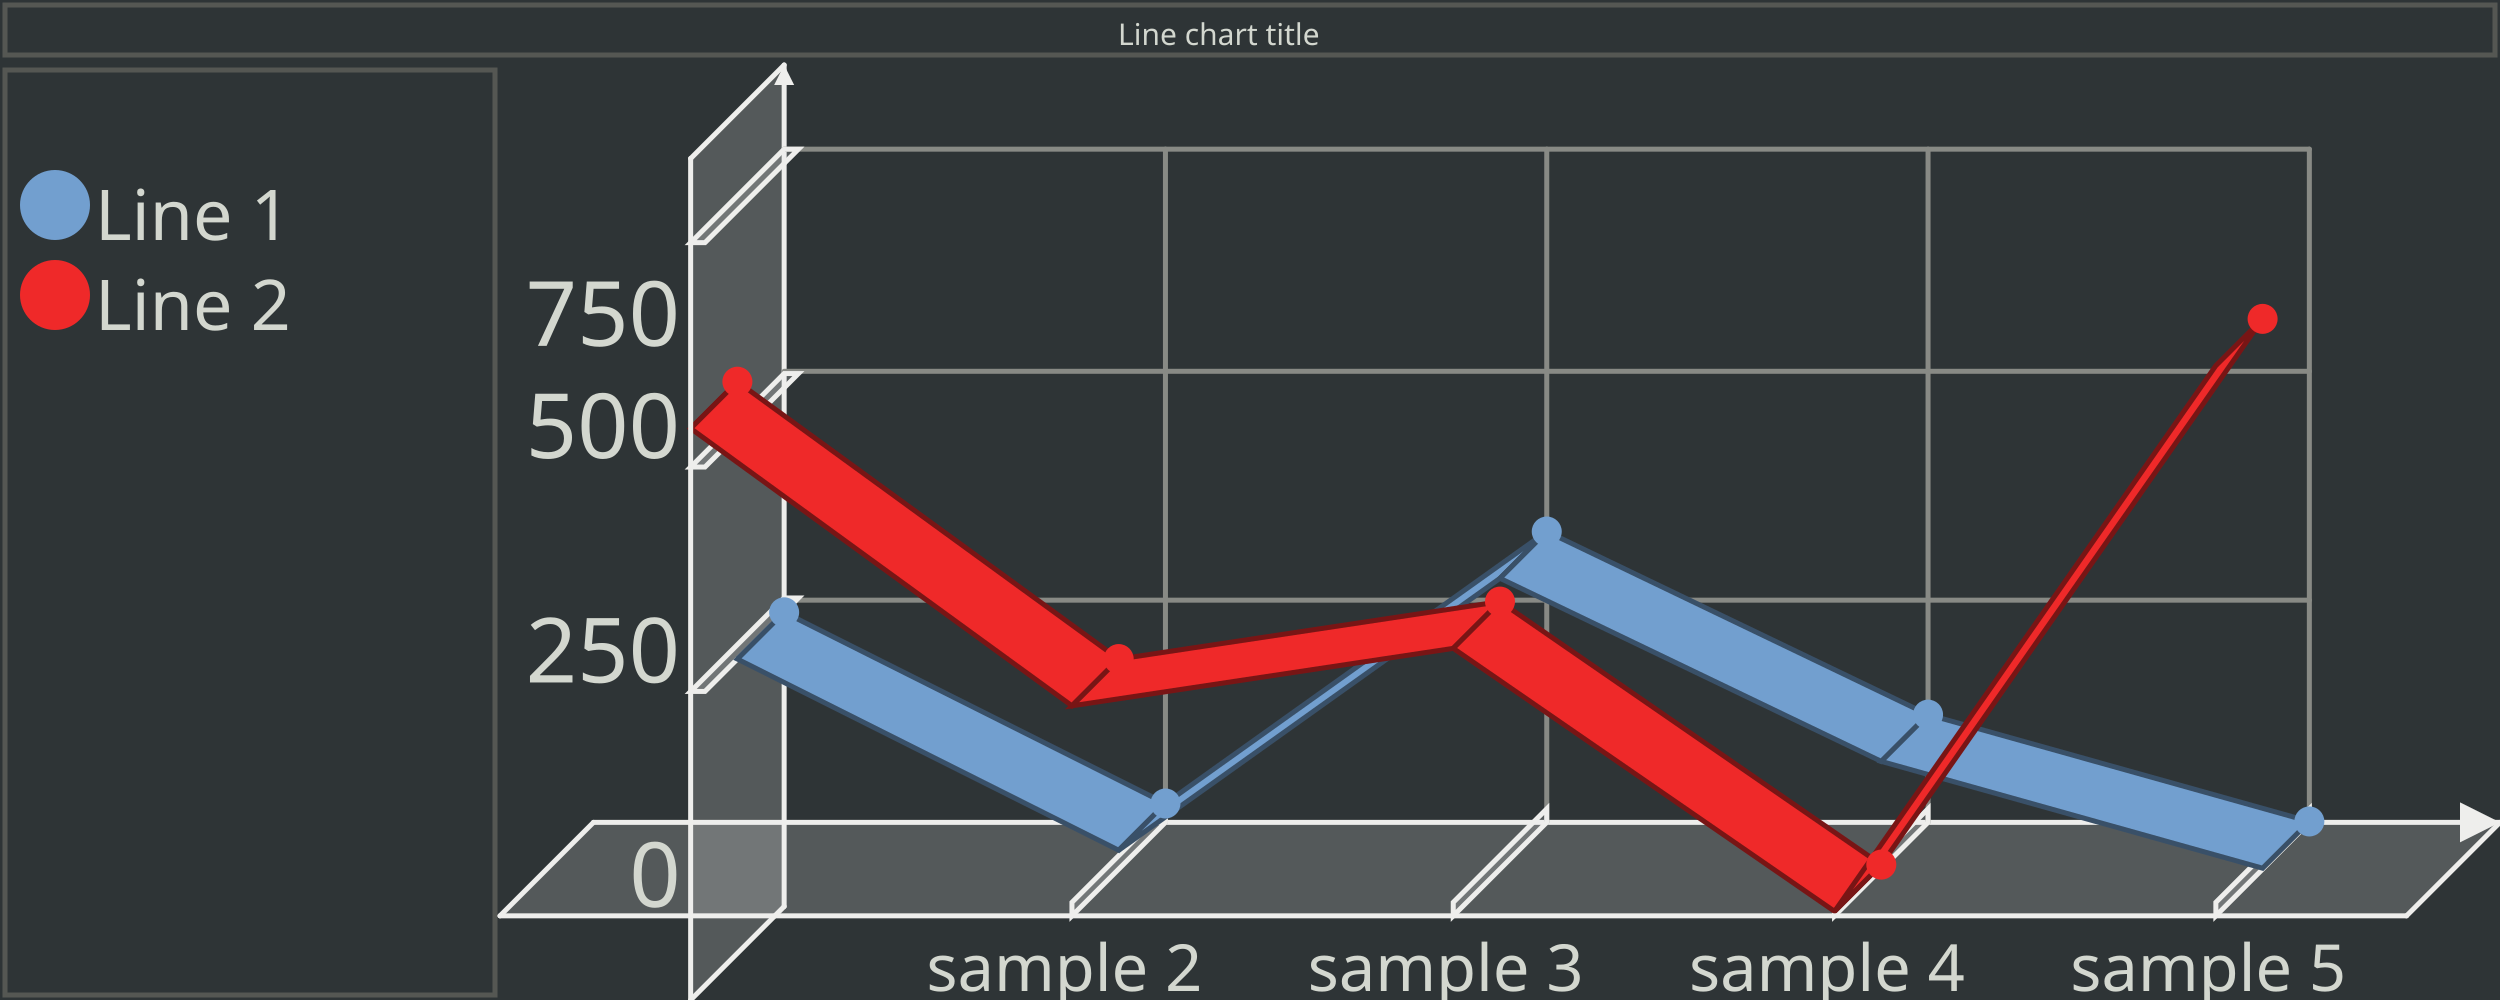
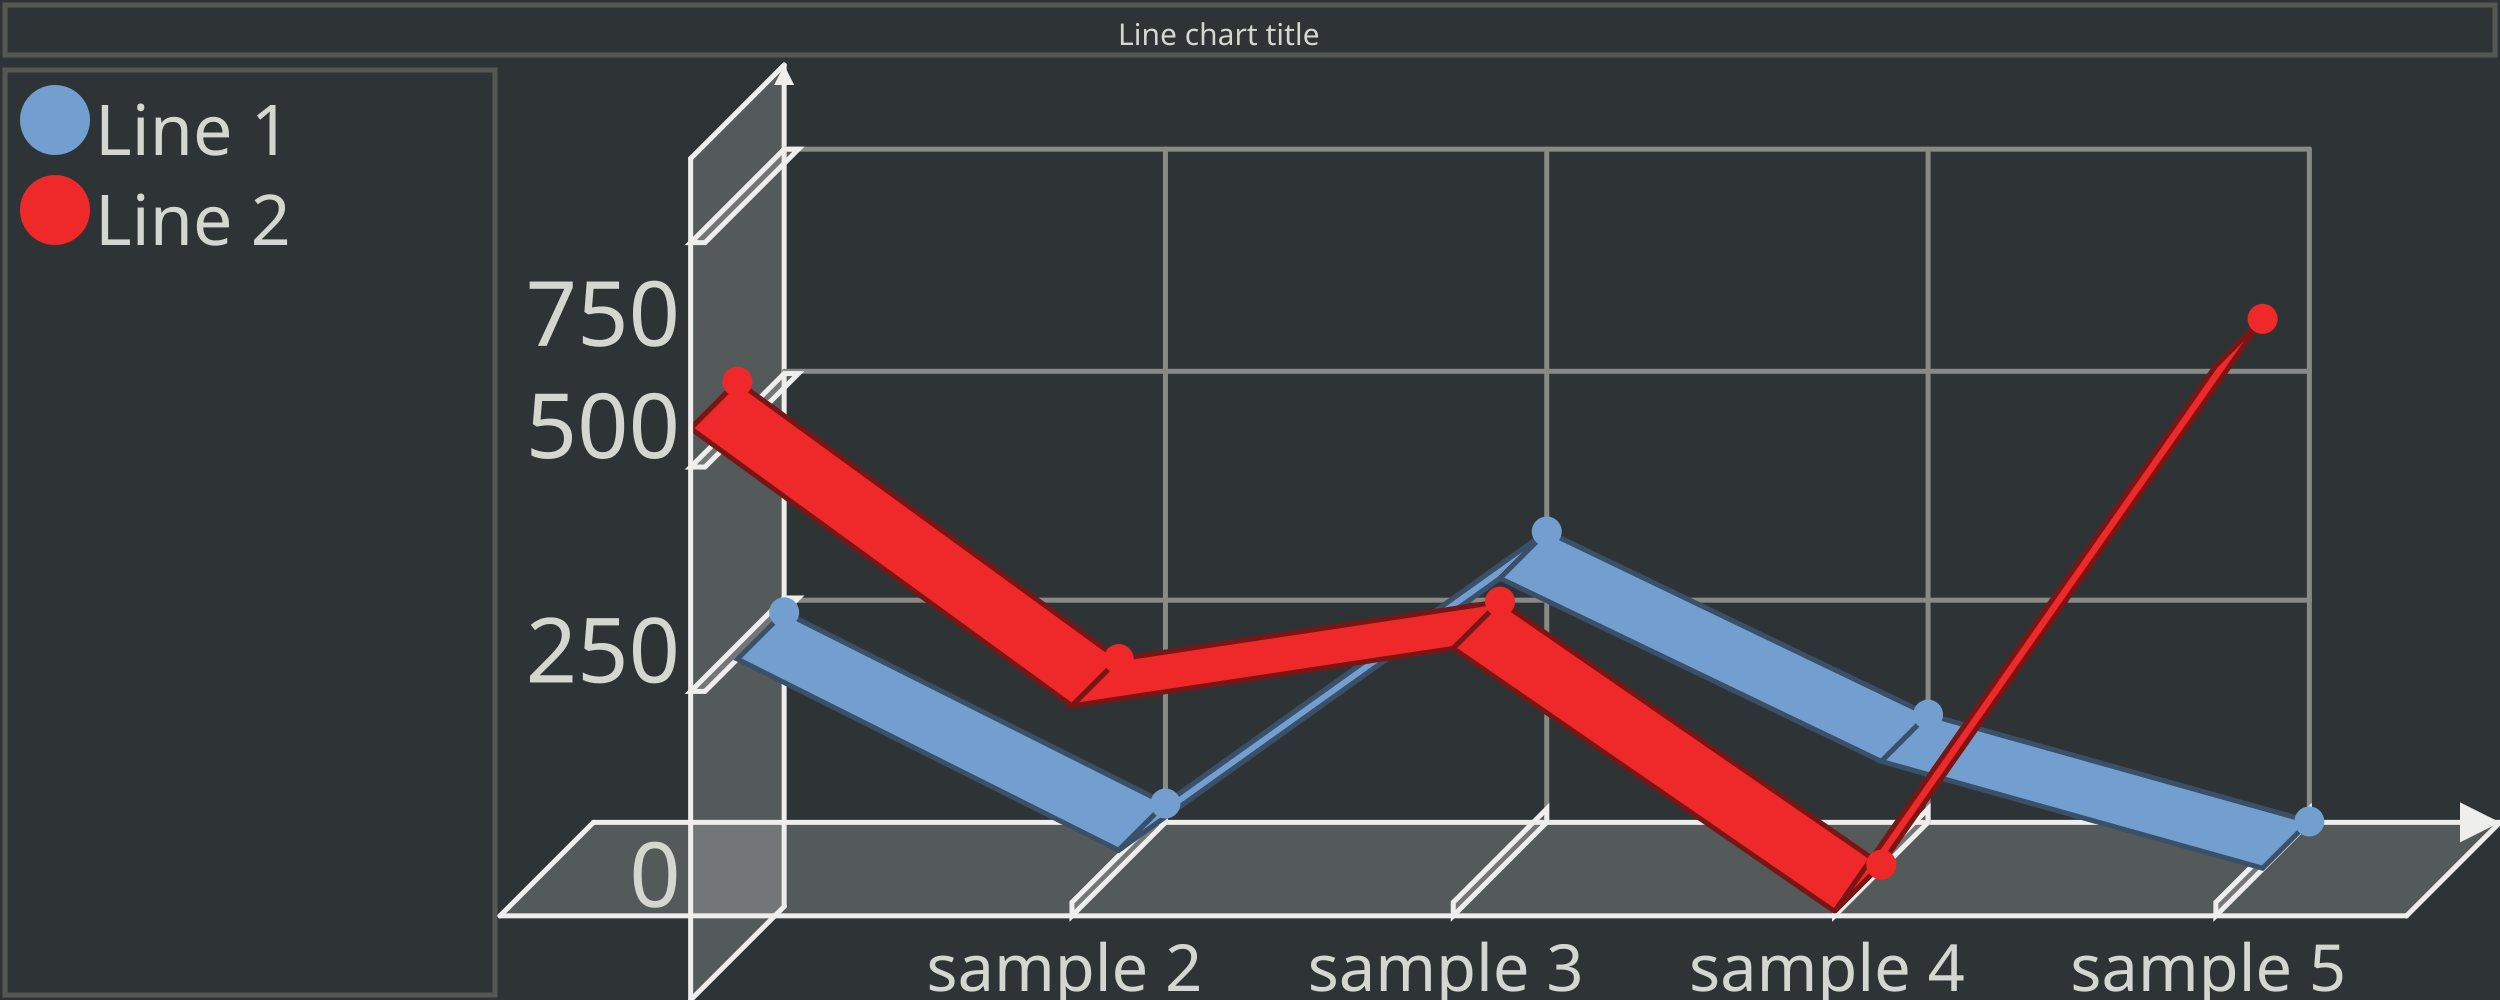
<svg xmlns="http://www.w3.org/2000/svg" width="500" height="200" version="1.0" id="ezcGraph">
  <defs />
  <g id="chart" color-rendering="optimizeQuality" shape-rendering="geometricPrecision" text-rendering="optimizeLegibility">
    <path d=" M 0,200 L 0,0 L 500,0 L 500,200 L 0,200 z " style="fill: #2e3436; fill-opacity: 1.00; stroke: none;" />
    <path d=" M 1,11 L 1,1 L 499,1 L 499,11 L 1,11 z " style="fill: none; stroke: #555753; stroke-width: 1; stroke-opacity: 1.00; stroke-linecap: round;" />
    <path d=" M 2,10 L 2,2 L 498,2 L 498,10 L 2,10 z " style="fill: #000000; fill-opacity: 0.00; stroke: none;" />
    <path d=" M 1,199 L 1,14 L 99,14 L 99,199 L 1,199 z " style="fill: none; stroke: #555753; stroke-width: 1; stroke-opacity: 1.00; stroke-linecap: round;" />
    <path d=" M 2,198 L 2,15 L 98,15 L 98,198 L 2,198 z " style="fill: #000000; fill-opacity: 0.00; stroke: none;" />
-     <ellipse cx="11" cy="41" rx="7" ry="7" style="fill: #729fcf; fill-opacity: 1.00; stroke: none;" />
-     <ellipse cx="11" cy="59" rx="7" ry="7" style="fill: #ef2929; fill-opacity: 1.00; stroke: none;" />
+     <ellipse cx="11" cy="24" rx="7" ry="7" style="fill: #729fcf; fill-opacity: 1.00; stroke: none;" />
+     <ellipse cx="11" cy="42" rx="7" ry="7" style="fill: #ef2929; fill-opacity: 1.00; stroke: none;" />
    <path d=" M 100,183.17 L 118.7,164.47 L 500,164.47 L 481.3,183.17 L 100,183.17 z " style="fill: #eeeeec; fill-opacity: 0.20; stroke: none;" />
    <path d=" M 118.7,164.47 L 500,164.47" style="fill: none; stroke: #eeeeec; stroke-width: 1; stroke-opacity: 1.00; stroke-linecap: round;" />
    <path d=" M 492,168.47 L 500,164.47 L 492,160.47 L 492,168.47 z " style="fill: #eeeeec; fill-opacity: 1.00; stroke: none;" />
    <path d=" M 233.09,164.47 L 233.09,29.83" style="fill: none; stroke: #888a85; stroke-width: 1; stroke-opacity: 1.00; stroke-linecap: round;" />
    <path d=" M 214.39,180.47 L 233.09,161.77 L 233.09,164.47 L 214.39,183.17 L 214.39,180.47 z " style="fill: #eeeeec; fill-opacity: 0.20; stroke: none;" />
    <path d=" M 214.39,180.47 L 233.09,161.77 L 233.09,164.47 L 214.39,183.17 L 214.39,180.47 z " style="fill: none; stroke: #eeeeec; stroke-width: 1; stroke-opacity: 1.00; stroke-linecap: round;" />
    <path d=" M 309.35,164.47 L 309.35,29.83" style="fill: none; stroke: #888a85; stroke-width: 1; stroke-opacity: 1.00; stroke-linecap: round;" />
    <path d=" M 290.65,180.47 L 309.35,161.77 L 309.35,164.47 L 290.65,183.17 L 290.65,180.47 z " style="fill: #eeeeec; fill-opacity: 0.20; stroke: none;" />
    <path d=" M 290.65,180.47 L 309.35,161.77 L 309.35,164.47 L 290.65,183.17 L 290.65,180.47 z " style="fill: none; stroke: #eeeeec; stroke-width: 1; stroke-opacity: 1.00; stroke-linecap: round;" />
    <path d=" M 385.61,164.47 L 385.61,29.83" style="fill: none; stroke: #888a85; stroke-width: 1; stroke-opacity: 1.00; stroke-linecap: round;" />
    <path d=" M 366.91,180.47 L 385.61,161.77 L 385.61,164.47 L 366.91,183.17 L 366.91,180.47 z " style="fill: #eeeeec; fill-opacity: 0.20; stroke: none;" />
    <path d=" M 366.91,180.47 L 385.61,161.77 L 385.61,164.47 L 366.91,183.17 L 366.91,180.47 z " style="fill: none; stroke: #eeeeec; stroke-width: 1; stroke-opacity: 1.00; stroke-linecap: round;" />
    <path d=" M 461.87,164.47 L 461.87,29.83" style="fill: none; stroke: #888a85; stroke-width: 1; stroke-opacity: 1.00; stroke-linecap: round;" />
    <path d=" M 443.17,180.47 L 461.87,161.77 L 461.87,164.47 L 443.17,183.17 L 443.17,180.47 z " style="fill: #eeeeec; fill-opacity: 0.20; stroke: none;" />
    <path d=" M 443.17,180.47 L 461.87,161.77 L 461.87,164.47 L 443.17,183.17 L 443.17,180.47 z " style="fill: none; stroke: #eeeeec; stroke-width: 1; stroke-opacity: 1.00; stroke-linecap: round;" />
    <path d=" M 138.13,200 L 156.83,181.3 L 156.83,13 L 138.13,31.7 L 138.13,200 z " style="fill: #eeeeec; fill-opacity: 0.20; stroke: none;" />
    <path d=" M 156.83,181.3 L 156.83,13" style="fill: none; stroke: #eeeeec; stroke-width: 1; stroke-opacity: 1.00; stroke-linecap: round;" />
    <path d=" M 154.83,17 L 156.83,13 L 158.83,17 L 154.83,17 z " style="fill: #eeeeec; fill-opacity: 1.00; stroke: none;" />
    <path d=" M 461.87,120.039 L 156.83,120.039" style="fill: none; stroke: #888a85; stroke-width: 1; stroke-opacity: 1.00; stroke-linecap: round;" />
    <path d=" M 138.13,138.29 L 156.83,119.59 L 159.69,119.59 L 140.99,138.29 L 138.13,138.29 z " style="fill: #eeeeec; fill-opacity: 0.20; stroke: none;" />
    <path d=" M 138.13,138.29 L 156.83,119.59 L 159.69,119.59 L 140.99,138.29 L 138.13,138.29 z " style="fill: none; stroke: #eeeeec; stroke-width: 1; stroke-opacity: 1.00; stroke-linecap: round;" />
    <path d=" M 461.87,74.261 L 156.83,74.261" style="fill: none; stroke: #888a85; stroke-width: 1; stroke-opacity: 1.00; stroke-linecap: round;" />
    <path d=" M 138.13,93.41 L 156.83,74.71 L 159.69,74.71 L 140.99,93.41 L 138.13,93.41 z " style="fill: #eeeeec; fill-opacity: 0.20; stroke: none;" />
    <path d=" M 138.13,93.41 L 156.83,74.71 L 159.69,74.71 L 140.99,93.41 L 138.13,93.41 z " style="fill: none; stroke: #eeeeec; stroke-width: 1; stroke-opacity: 1.00; stroke-linecap: round;" />
    <path d=" M 461.87,29.83 L 156.83,29.83" style="fill: none; stroke: #888a85; stroke-width: 1; stroke-opacity: 1.00; stroke-linecap: round;" />
    <path d=" M 138.13,48.53 L 156.83,29.83 L 159.69,29.83 L 140.99,48.53 L 138.13,48.53 z " style="fill: #eeeeec; fill-opacity: 0.20; stroke: none;" />
    <path d=" M 138.13,48.53 L 156.83,29.83 L 159.69,29.83 L 140.99,48.53 L 138.13,48.53 z " style="fill: none; stroke: #eeeeec; stroke-width: 1; stroke-opacity: 1.00; stroke-linecap: round;" />
    <path d=" M 156.83,122.462 L 147.48,131.812 L 147.48,131.812 L 156.83,122.462 L 156.83,122.462 z " style="fill: #729fcf; fill-opacity: 1.00; stroke: none;" />
    <path d=" M 156.83,122.462 L 147.48,131.812 L 147.48,131.812 L 156.83,122.462 L 156.83,122.462 z " style="fill: none; stroke: #395068; stroke-width: 1; stroke-opacity: 1.00; stroke-linecap: round;" />
    <path d=" M 156.83,122.462 L 147.48,131.812 L 223.74,170.05 L 233.09,160.7 L 156.83,122.462 z " style="fill: #729fcf; fill-opacity: 1.00; stroke: none;" />
    <path d=" M 156.83,122.462 L 147.48,131.812 L 223.74,170.05 L 233.09,160.7 L 156.83,122.462 z " style="fill: none; stroke: #395068; stroke-width: 1; stroke-opacity: 1.00; stroke-linecap: round;" />
    <path d=" M 233.09,160.7 L 223.74,170.05 L 300,115.656 L 309.35,106.305 L 233.09,160.7 z " style="fill: #729fcf; fill-opacity: 1.00; stroke: none;" />
    <path d=" M 233.09,160.7 L 223.74,170.05 L 300,115.656 L 309.35,106.305 L 233.09,160.7 z " style="fill: none; stroke: #395068; stroke-width: 1; stroke-opacity: 1.00; stroke-linecap: round;" />
    <path d=" M 309.35,106.305 L 300,115.656 L 376.26,152.278 L 385.61,142.928 L 309.35,106.305 z " style="fill: #729fcf; fill-opacity: 1.00; stroke: none;" />
    <path d=" M 309.35,106.305 L 300,115.656 L 376.26,152.278 L 385.61,142.928 L 309.35,106.305 z " style="fill: none; stroke: #395068; stroke-width: 1; stroke-opacity: 1.00; stroke-linecap: round;" />
    <path d=" M 385.61,142.928 L 376.26,152.278 L 452.52,173.641 L 461.87,164.291 L 385.61,142.928 z " style="fill: #729fcf; fill-opacity: 1.00; stroke: none;" />
    <path d=" M 385.61,142.928 L 376.26,152.278 L 452.52,173.641 L 461.87,164.291 L 385.61,142.928 z " style="fill: none; stroke: #395068; stroke-width: 1; stroke-opacity: 1.00; stroke-linecap: round;" />
    <path d=" M 147.48,76.341 L 138.13,85.691 L 138.13,85.691 L 147.48,76.341 L 147.48,76.341 z " style="fill: #ef2929; fill-opacity: 1.00; stroke: none;" />
    <path d=" M 147.48,76.341 L 138.13,85.691 L 138.13,85.691 L 147.48,76.341 L 147.48,76.341 z " style="fill: none; stroke: #781515; stroke-width: 1; stroke-opacity: 1.00; stroke-linecap: round;" />
    <path d=" M 147.48,76.341 L 138.13,85.691 L 214.39,141.162 L 223.74,131.812 L 147.48,76.341 z " style="fill: #ef2929; fill-opacity: 1.00; stroke: none;" />
    <path d=" M 147.48,76.341 L 138.13,85.691 L 214.39,141.162 L 223.74,131.812 L 147.48,76.341 z " style="fill: none; stroke: #781515; stroke-width: 1; stroke-opacity: 1.00; stroke-linecap: round;" />
    <path d=" M 223.74,131.812 L 214.39,141.162 L 290.65,129.673 L 300,120.323 L 223.74,131.812 z " style="fill: #ef2929; fill-opacity: 1.00; stroke: none;" />
    <path d=" M 223.74,131.812 L 214.39,141.162 L 290.65,129.673 L 300,120.323 L 223.74,131.812 z " style="fill: none; stroke: #781515; stroke-width: 1; stroke-opacity: 1.00; stroke-linecap: round;" />
    <path d=" M 300,120.323 L 290.65,129.673 L 366.91,182.272 L 376.26,172.922 L 300,120.323 z " style="fill: #ef2929; fill-opacity: 1.00; stroke: none;" />
    <path d=" M 300,120.323 L 290.65,129.673 L 366.91,182.272 L 376.26,172.922 L 300,120.323 z " style="fill: none; stroke: #781515; stroke-width: 1; stroke-opacity: 1.00; stroke-linecap: round;" />
    <path d=" M 376.26,172.922 L 366.91,182.272 L 443.17,73.124 L 452.52,63.774 L 376.26,172.922 z " style="fill: #ef2929; fill-opacity: 1.00; stroke: none;" />
    <path d=" M 376.26,172.922 L 366.91,182.272 L 443.17,73.124 L 452.52,63.774 L 376.26,172.922 z " style="fill: none; stroke: #781515; stroke-width: 1; stroke-opacity: 1.00; stroke-linecap: round;" />
    <ellipse cx="156.83" cy="122.462" rx="3" ry="3" style="fill: #729fcf; fill-opacity: 1.00; stroke: none;" />
    <ellipse cx="233.09" cy="160.7" rx="3" ry="3" style="fill: #729fcf; fill-opacity: 1.00; stroke: none;" />
    <ellipse cx="309.35" cy="106.306" rx="3" ry="3" style="fill: #729fcf; fill-opacity: 1.00; stroke: none;" />
    <ellipse cx="385.61" cy="142.928" rx="3" ry="3" style="fill: #729fcf; fill-opacity: 1.00; stroke: none;" />
    <ellipse cx="461.87" cy="164.29" rx="3" ry="3" style="fill: #729fcf; fill-opacity: 1.00; stroke: none;" />
    <ellipse cx="147.48" cy="76.341" rx="3" ry="3" style="fill: #ef2929; fill-opacity: 1.00; stroke: none;" />
    <ellipse cx="223.74" cy="131.812" rx="3" ry="3" style="fill: #ef2929; fill-opacity: 1.00; stroke: none;" />
    <ellipse cx="300" cy="120.323" rx="3" ry="3" style="fill: #ef2929; fill-opacity: 1.00; stroke: none;" />
    <ellipse cx="376.26" cy="172.922" rx="3" ry="3" style="fill: #ef2929; fill-opacity: 1.00; stroke: none;" />
    <ellipse cx="452.52" cy="63.774" rx="3" ry="3" style="fill: #ef2929; fill-opacity: 1.00; stroke: none;" />
    <path d=" M 500,164.47 L 481.3,183.17" style="fill: none; stroke: #eeeeec; stroke-width: 1; stroke-opacity: 1.00; stroke-linecap: round;" />
    <path d=" M 481.3,183.17 L 100,183.17" style="fill: none; stroke: #eeeeec; stroke-width: 1; stroke-opacity: 1.00; stroke-linecap: round;" />
    <path d=" M 100,183.17 L 118.7,164.47" style="fill: none; stroke: #eeeeec; stroke-width: 1; stroke-opacity: 1.00; stroke-linecap: round;" />
    <path d=" M 156.83,13 L 138.13,31.7" style="fill: none; stroke: #eeeeec; stroke-width: 1; stroke-opacity: 1.00; stroke-linecap: round;" />
    <path d=" M 138.13,31.7 L 138.13,200" style="fill: none; stroke: #eeeeec; stroke-width: 1; stroke-opacity: 1.00; stroke-linecap: round;" />
    <path d=" M 138.13,200 L 156.83,181.3" style="fill: none; stroke: #eeeeec; stroke-width: 1; stroke-opacity: 1.00; stroke-linecap: round;" />
    <text x="223.6" text-length="52.8px" y="9" style="font-size: 6px; font-family: sans-serif; fill: #d3d7cf; fill-opacity: 1.00; stroke: none;">Line chart title</text>
-     <text x="50" text-length="0px" y="31" style="font-size: 14px; font-family: sans-serif; fill: #d3d7cf; fill-opacity: 1.00; stroke: none;" />
-     <text x="19" text-length="46.2px" y="48" style="font-size: 14px; font-family: sans-serif; fill: #d3d7cf; fill-opacity: 1.00; stroke: none;">Line 1</text>
-     <text x="19" text-length="46.2px" y="66" style="font-size: 14px; font-family: sans-serif; fill: #d3d7cf; fill-opacity: 1.00; stroke: none;">Line 2</text>
+     <text x="19" text-length="46.2px" y="31" style="font-size: 14px; font-family: sans-serif; fill: #d3d7cf; fill-opacity: 1.00; stroke: none;">Line 1</text>
+     <text x="19" text-length="46.2px" y="49" style="font-size: 14px; font-family: sans-serif; fill: #d3d7cf; fill-opacity: 1.00; stroke: none;">Line 2</text>
    <text x="185.284" text-length="58.212px" y="198.2" style="font-size: 13px; font-family: sans-serif; fill: #d3d7cf; fill-opacity: 1.00; stroke: none;">sample 2</text>
    <text x="261.544" text-length="58.212px" y="198.2" style="font-size: 13px; font-family: sans-serif; fill: #d3d7cf; fill-opacity: 1.00; stroke: none;">sample 3</text>
    <text x="337.804" text-length="58.212px" y="198.2" style="font-size: 13px; font-family: sans-serif; fill: #d3d7cf; fill-opacity: 1.00; stroke: none;">sample 4</text>
    <text x="414.064" text-length="58.212px" y="198.2" style="font-size: 13px; font-family: sans-serif; fill: #d3d7cf; fill-opacity: 1.00; stroke: none;">sample 5</text>
    <text x="125.862" text-length="10.362px" y="181.37" style="font-size: 18px; font-family: sans-serif; fill: #d3d7cf; fill-opacity: 1.00; stroke: none;">0</text>
    <text x="105.138" text-length="31.086px" y="136.49" style="font-size: 18px; font-family: sans-serif; fill: #d3d7cf; fill-opacity: 1.00; stroke: none;">250</text>
    <text x="105.138" text-length="31.086px" y="91.61" style="font-size: 18px; font-family: sans-serif; fill: #d3d7cf; fill-opacity: 1.00; stroke: none;">500</text>
    <text x="105.138" text-length="31.086px" y="69.17" style="font-size: 18px; font-family: sans-serif; fill: #d3d7cf; fill-opacity: 1.00; stroke: none;">750</text>
  </g>
</svg>
